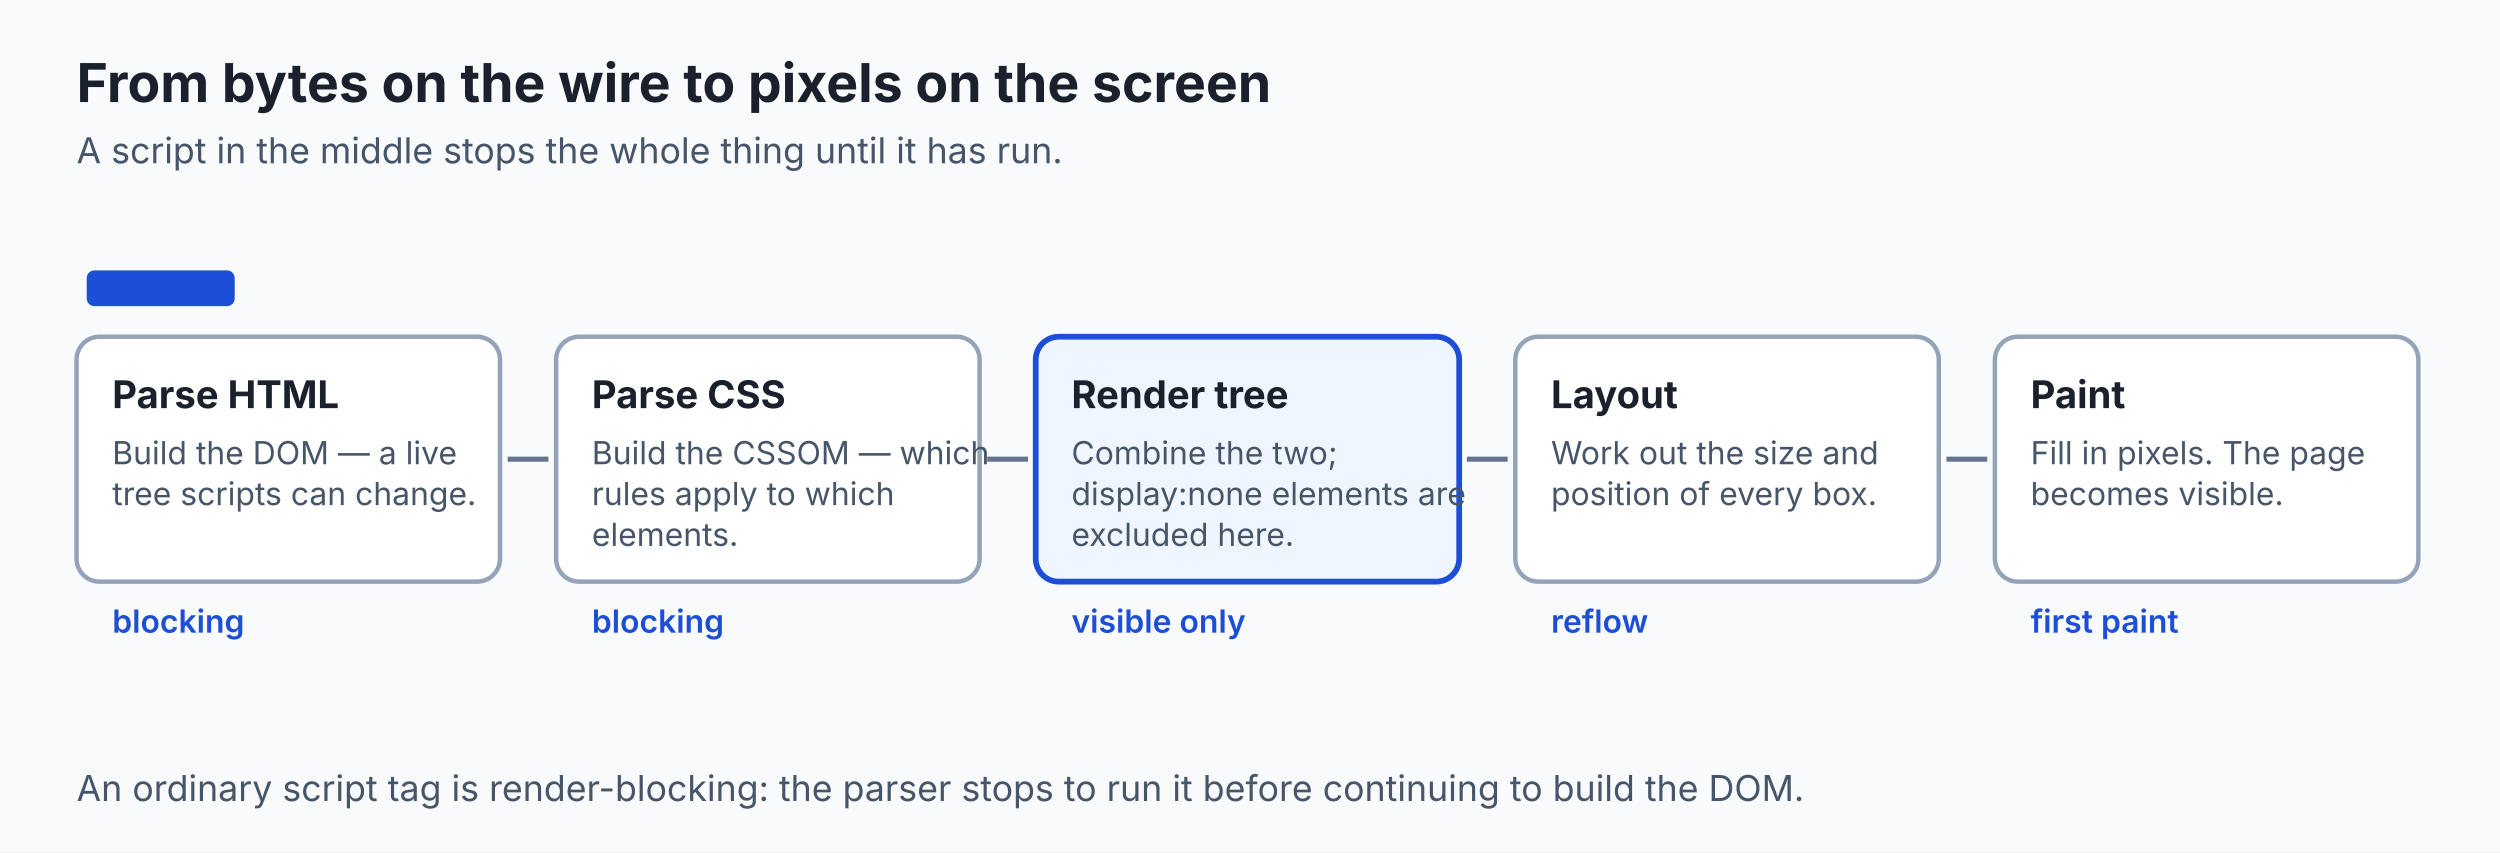
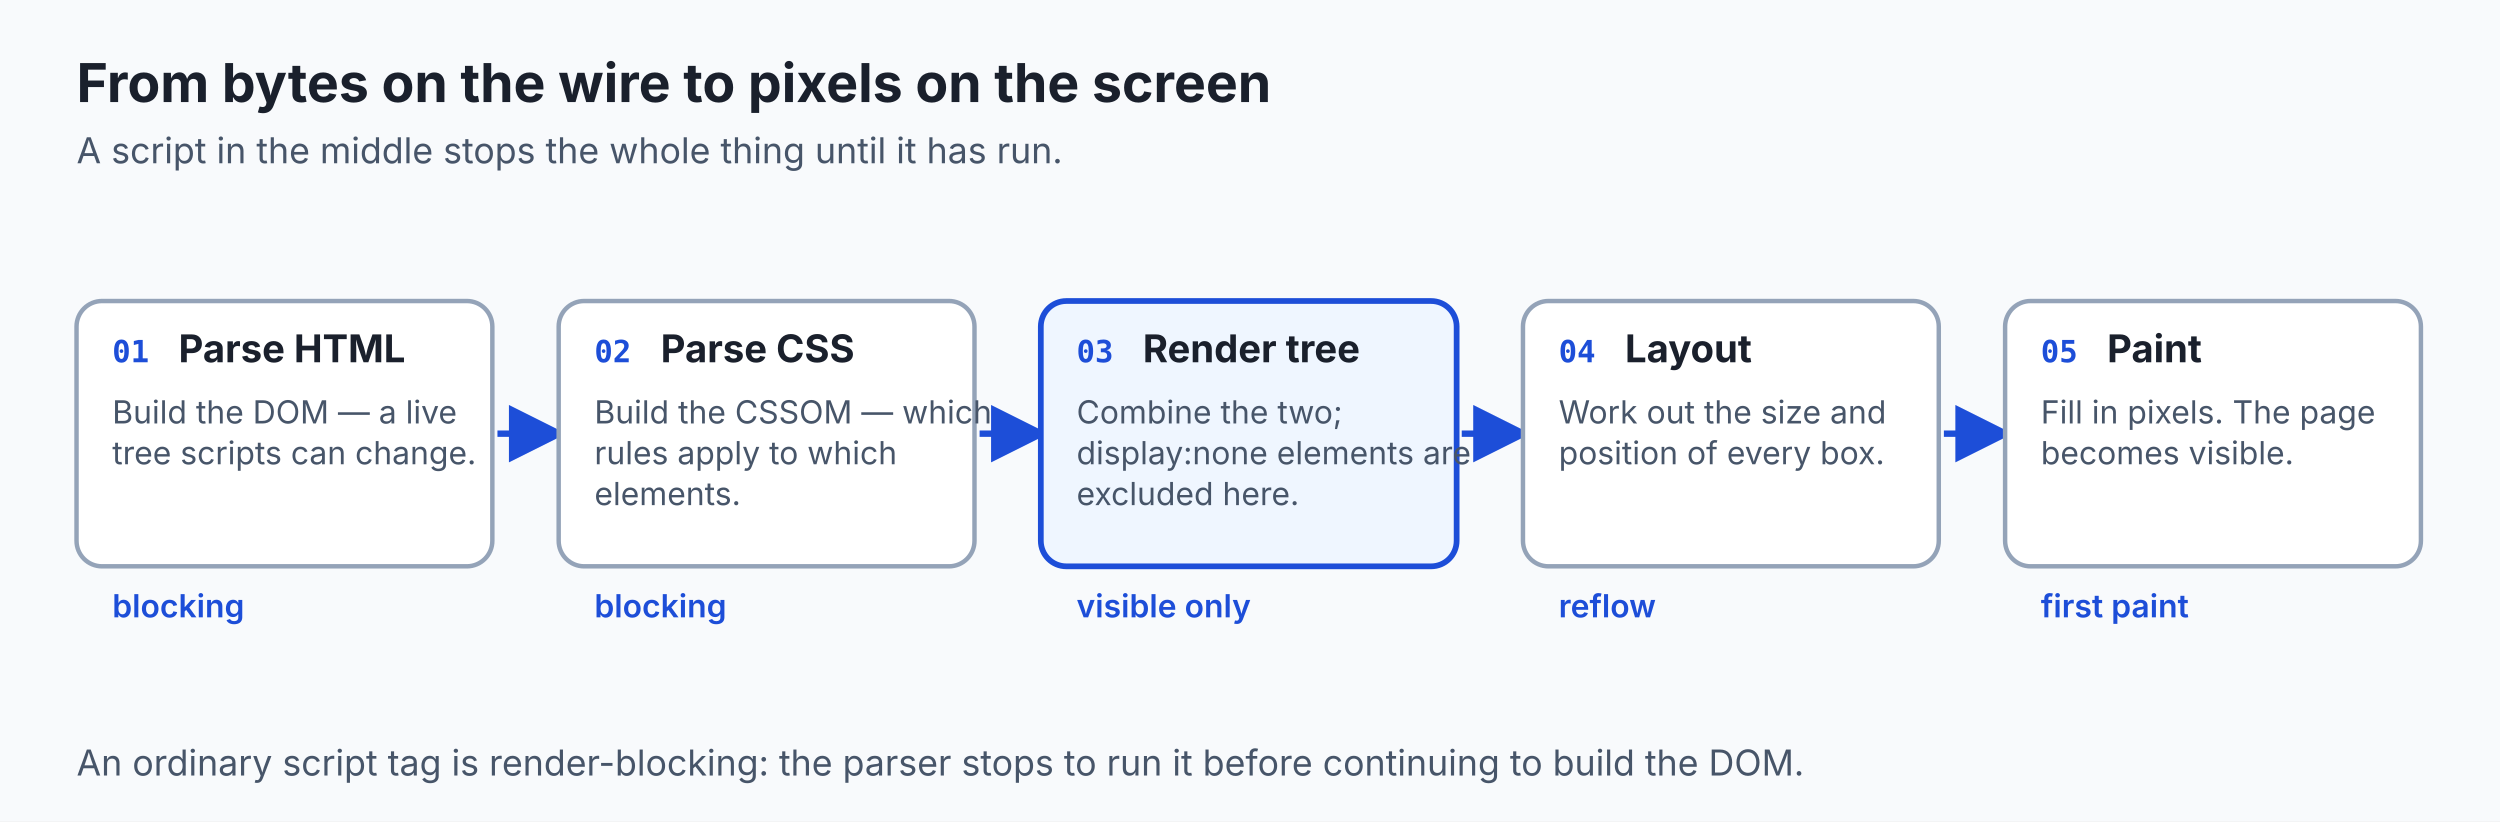
- <svg xmlns="http://www.w3.org/2000/svg" viewBox="0 0 980 334" role="img" aria-label="A script in the middle stops the whole thing until it has run.">
+ <svg xmlns="http://www.w3.org/2000/svg" viewBox="0 0 980 322" role="img" aria-label="A script in the middle stops the whole thing until it has run.">
  <style>
    .render-pipeline-bg   { fill: #f8fafc; }
    .render-pipeline-h1   { fill: #1a202c; font-size: 21px; font-weight: 700; font-family: system-ui, -apple-system, "Segoe UI", sans-serif; }
    .render-pipeline-sub  { fill: #475569; font-size: 14px; font-family: system-ui, -apple-system, "Segoe UI", sans-serif; }
    .render-pipeline-name { fill: #1a202c; font-size: 15px; font-weight: 700; font-family: system-ui, -apple-system, "Segoe UI", sans-serif; }
    .render-pipeline-desc { fill: #475569; font-size: 12.5px; font-family: system-ui, -apple-system, "Segoe UI", sans-serif; }
    .render-pipeline-edge { fill: #1d4ed8; font-size: 12.5px; font-weight: 600; font-family: system-ui, -apple-system, "Segoe UI", sans-serif; }
    .render-pipeline-mono { fill: #1a202c; font-size: 13px; font-family: ui-monospace, "SFMono-Regular", Menlo, Consolas, monospace; }
    .render-pipeline-box  { fill: #ffffff; stroke: #94a3b8; stroke-width: 1.75; }
    .render-pipeline-hi   { fill: #eff6ff; stroke: #1d4ed8; stroke-width: 2.25; }
    .render-pipeline-warn { fill: #fef3c7; stroke: #b45309; stroke-width: 2; }
    .render-pipeline-good { fill: #dcfce7; stroke: #047857; stroke-width: 2; }
-     .render-pipeline-line { stroke: #64748b; stroke-width: 2; fill: none; }
-     /* The token rests visible at the first stage; the static frame already shows
-        every stage and label, so motion only draws attention to the order. */
-     .render-pipeline-tok { fill: #1d4ed8; opacity: 1; }
+     .render-pipeline-line { stroke: #1d4ed8; stroke-width: 2.5; fill: none; }
+     .render-pipeline-step { fill: #1d4ed8; font-size: 12px; font-weight: 700; font-family: ui-monospace, "SFMono-Regular", Menlo, Consolas, monospace; }
+     /* Finished state first: this is what a reader with motion off sees. */
+     .render-pipeline-conn { stroke-dasharray: 10 8; stroke-dashoffset: 0; opacity: 1; }
+     .render-pipeline-stage { opacity: 1; }
+ 
+     .render-pipeline-s0 { animation-delay: 0.00s; }
+     .render-pipeline-e0 { animation-delay: 0.00s; }
+     .render-pipeline-s1 { animation-delay: 1.33s; }
+     .render-pipeline-e1 { animation-delay: 1.33s; }
+     .render-pipeline-s2 { animation-delay: 2.67s; }
+     .render-pipeline-e2 { animation-delay: 2.67s; }
+     .render-pipeline-s3 { animation-delay: 4.00s; }
+     .render-pipeline-e3 { animation-delay: 4.00s; }
+     .render-pipeline-s4 { animation-delay: 5.33s; }
+     .render-pipeline-e4 { animation-delay: 5.33s; }
    @media (prefers-reduced-motion: no-preference) {
-       .render-pipeline-tok { animation: render-pipeline-travel 7s ease-in-out infinite; }
+       .render-pipeline-conn  { animation: render-pipeline-trace 8s ease-in-out infinite; }
+       .render-pipeline-stage { animation: render-pipeline-arrive 8s ease-in-out infinite; }
    }
-     @keyframes render-pipeline-travel {
-       0%, 6%    { transform: translateX(0);    opacity: 1; }
-       94%, 100% { transform: translateX(var(--render-pipeline-run, 600px)); opacity: 1; }
+     @keyframes render-pipeline-trace {
+       0%        { stroke-dashoffset: 54; opacity: 0.35; }
+       14%, 100% { stroke-dashoffset: 0;  opacity: 1; }
+     }
+     @keyframes render-pipeline-arrive {
+       0%        { opacity: 0.55; }
+       10%, 22%  { opacity: 1; }
+       34%, 100% { opacity: 1; }
    }
    @media (prefers-reduced-motion: reduce) {
-       .render-pipeline-tok { animation: none; transform: translateX(0); opacity: 1; }
+       /* No movement, but the order is still shown: each stage brightens in turn
+          and stays bright. Opacity and colour are vestibular-safe. */
+       .render-pipeline-conn  { animation: none; stroke-dashoffset: 0; opacity: 1; }
+       .render-pipeline-stage { animation: render-pipeline-settle 8s ease-in-out infinite; opacity: 1; }
+     }
+     @keyframes render-pipeline-settle {
+       0%        { opacity: 0.62; }
+       12%, 100% { opacity: 1; }
    }
  </style>
-   <rect class="render-pipeline-bg" width="980" height="334" />
+   <defs>
+     <marker id="render-pipeline-tip" markerWidth="9" markerHeight="9" refX="7" refY="4.5" orient="auto">
+       <path d="M0,0 L9,4.5 L0,9 z" fill="#1d4ed8" />
+     </marker>
+   </defs>
+   <rect class="render-pipeline-bg" width="980" height="322" />
  <text class="render-pipeline-h1" x="30" y="40">From bytes on the wire to pixels on the screen</text>
  <text class="render-pipeline-sub" x="30" y="64">A script in the middle stops the whole thing until it has run.</text>
-   <rect class="render-pipeline-box" x="30" y="132" width="166" height="96" rx="9" />
-   <text class="render-pipeline-name" x="44" y="160">Parse HTML</text>
-   <text class="render-pipeline-desc" x="44" y="182">Build the DOM — a live</text>
-   <text class="render-pipeline-desc" x="44" y="198">tree scripts can change.</text>
-   <text class="render-pipeline-edge" x="44" y="248">blocking</text>
-   <line class="render-pipeline-line" x1="199" y1="180" x2="215" y2="180" />
-   <rect class="render-pipeline-box" x="218" y="132" width="166" height="96" rx="9" />
-   <text class="render-pipeline-name" x="232" y="160">Parse CSS</text>
-   <text class="render-pipeline-desc" x="232" y="182">Build the CSSOM — which</text>
-   <text class="render-pipeline-desc" x="232" y="198">rules apply to which</text>
-   <text class="render-pipeline-desc" x="232" y="214">elements.</text>
-   <text class="render-pipeline-edge" x="232" y="248">blocking</text>
-   <line class="render-pipeline-line" x1="387" y1="180" x2="403" y2="180" />
-   <rect class="render-pipeline-hi" x="406" y="132" width="166" height="96" rx="9" />
-   <text class="render-pipeline-name" x="420" y="160">Render tree</text>
-   <text class="render-pipeline-desc" x="420" y="182">Combine the two;</text>
-   <text class="render-pipeline-desc" x="420" y="198">display:none elements are</text>
-   <text class="render-pipeline-desc" x="420" y="214">excluded here.</text>
-   <text class="render-pipeline-edge" x="420" y="248">visible only</text>
-   <line class="render-pipeline-line" x1="575" y1="180" x2="591" y2="180" />
-   <rect class="render-pipeline-box" x="594" y="132" width="166" height="96" rx="9" />
-   <text class="render-pipeline-name" x="608" y="160">Layout</text>
-   <text class="render-pipeline-desc" x="608" y="182">Work out the size and</text>
-   <text class="render-pipeline-desc" x="608" y="198">position of every box.</text>
-   <text class="render-pipeline-edge" x="608" y="248">reflow</text>
-   <line class="render-pipeline-line" x1="763" y1="180" x2="779" y2="180" />
-   <rect class="render-pipeline-box" x="782" y="132" width="166" height="96" rx="9" />
-   <text class="render-pipeline-name" x="796" y="160">Paint</text>
-   <text class="render-pipeline-desc" x="796" y="182">Fill in pixels. The page</text>
-   <text class="render-pipeline-desc" x="796" y="198">becomes visible.</text>
-   <text class="render-pipeline-edge" x="796" y="248">first paint</text>
-   <rect class="render-pipeline-tok" x="34" y="106" width="58" height="14" rx="3" style="--render-pipeline-run: 752px" />
-   <text class="render-pipeline-sub" x="30" y="314">An ordinary script tag is render-blocking: the parser stops to run it before continuing to build the DOM.</text>
+   <g class="render-pipeline-stage render-pipeline-s0">
+     <rect class="render-pipeline-box" x="30" y="118" width="163" height="104" rx="10" />
+     <text class="render-pipeline-step" x="44" y="142">01</text>
+     <text class="render-pipeline-name" x="70" y="142">Parse HTML</text>
+     <text class="render-pipeline-desc" x="44" y="166">Build the DOM — a live</text>
+     <text class="render-pipeline-desc" x="44" y="182">tree scripts can change.</text>
+     <text class="render-pipeline-edge" x="44" y="242">blocking</text>
+   </g>
+   <line class="render-pipeline-line render-pipeline-conn render-pipeline-e0" x1="195" y1="170" x2="217" y2="170" marker-end="url(#render-pipeline-tip)" />
+   <g class="render-pipeline-stage render-pipeline-s1">
+     <rect class="render-pipeline-box" x="219" y="118" width="163" height="104" rx="10" />
+     <text class="render-pipeline-step" x="233" y="142">02</text>
+     <text class="render-pipeline-name" x="259" y="142">Parse CSS</text>
+     <text class="render-pipeline-desc" x="233" y="166">Build the CSSOM — which</text>
+     <text class="render-pipeline-desc" x="233" y="182">rules apply to which</text>
+     <text class="render-pipeline-desc" x="233" y="198">elements.</text>
+     <text class="render-pipeline-edge" x="233" y="242">blocking</text>
+   </g>
+   <line class="render-pipeline-line render-pipeline-conn render-pipeline-e1" x1="384" y1="170" x2="406" y2="170" marker-end="url(#render-pipeline-tip)" />
+   <g class="render-pipeline-stage render-pipeline-s2">
+     <rect class="render-pipeline-hi" x="408" y="118" width="163" height="104" rx="10" />
+     <text class="render-pipeline-step" x="422" y="142">03</text>
+     <text class="render-pipeline-name" x="448" y="142">Render tree</text>
+     <text class="render-pipeline-desc" x="422" y="166">Combine the two;</text>
+     <text class="render-pipeline-desc" x="422" y="182">display:none elements are</text>
+     <text class="render-pipeline-desc" x="422" y="198">excluded here.</text>
+     <text class="render-pipeline-edge" x="422" y="242">visible only</text>
+   </g>
+   <line class="render-pipeline-line render-pipeline-conn render-pipeline-e2" x1="573" y1="170" x2="595" y2="170" marker-end="url(#render-pipeline-tip)" />
+   <g class="render-pipeline-stage render-pipeline-s3">
+     <rect class="render-pipeline-box" x="597" y="118" width="163" height="104" rx="10" />
+     <text class="render-pipeline-step" x="611" y="142">04</text>
+     <text class="render-pipeline-name" x="637" y="142">Layout</text>
+     <text class="render-pipeline-desc" x="611" y="166">Work out the size and</text>
+     <text class="render-pipeline-desc" x="611" y="182">position of every box.</text>
+     <text class="render-pipeline-edge" x="611" y="242">reflow</text>
+   </g>
+   <line class="render-pipeline-line render-pipeline-conn render-pipeline-e3" x1="762" y1="170" x2="784" y2="170" marker-end="url(#render-pipeline-tip)" />
+   <g class="render-pipeline-stage render-pipeline-s4">
+     <rect class="render-pipeline-box" x="786" y="118" width="163" height="104" rx="10" />
+     <text class="render-pipeline-step" x="800" y="142">05</text>
+     <text class="render-pipeline-name" x="826" y="142">Paint</text>
+     <text class="render-pipeline-desc" x="800" y="166">Fill in pixels. The page</text>
+     <text class="render-pipeline-desc" x="800" y="182">becomes visible.</text>
+     <text class="render-pipeline-edge" x="800" y="242">first paint</text>
+   </g>
+   <text class="render-pipeline-sub" x="30" y="304">An ordinary script tag is render-blocking: the parser stops to run it before continuing to build the DOM.</text>
</svg>
